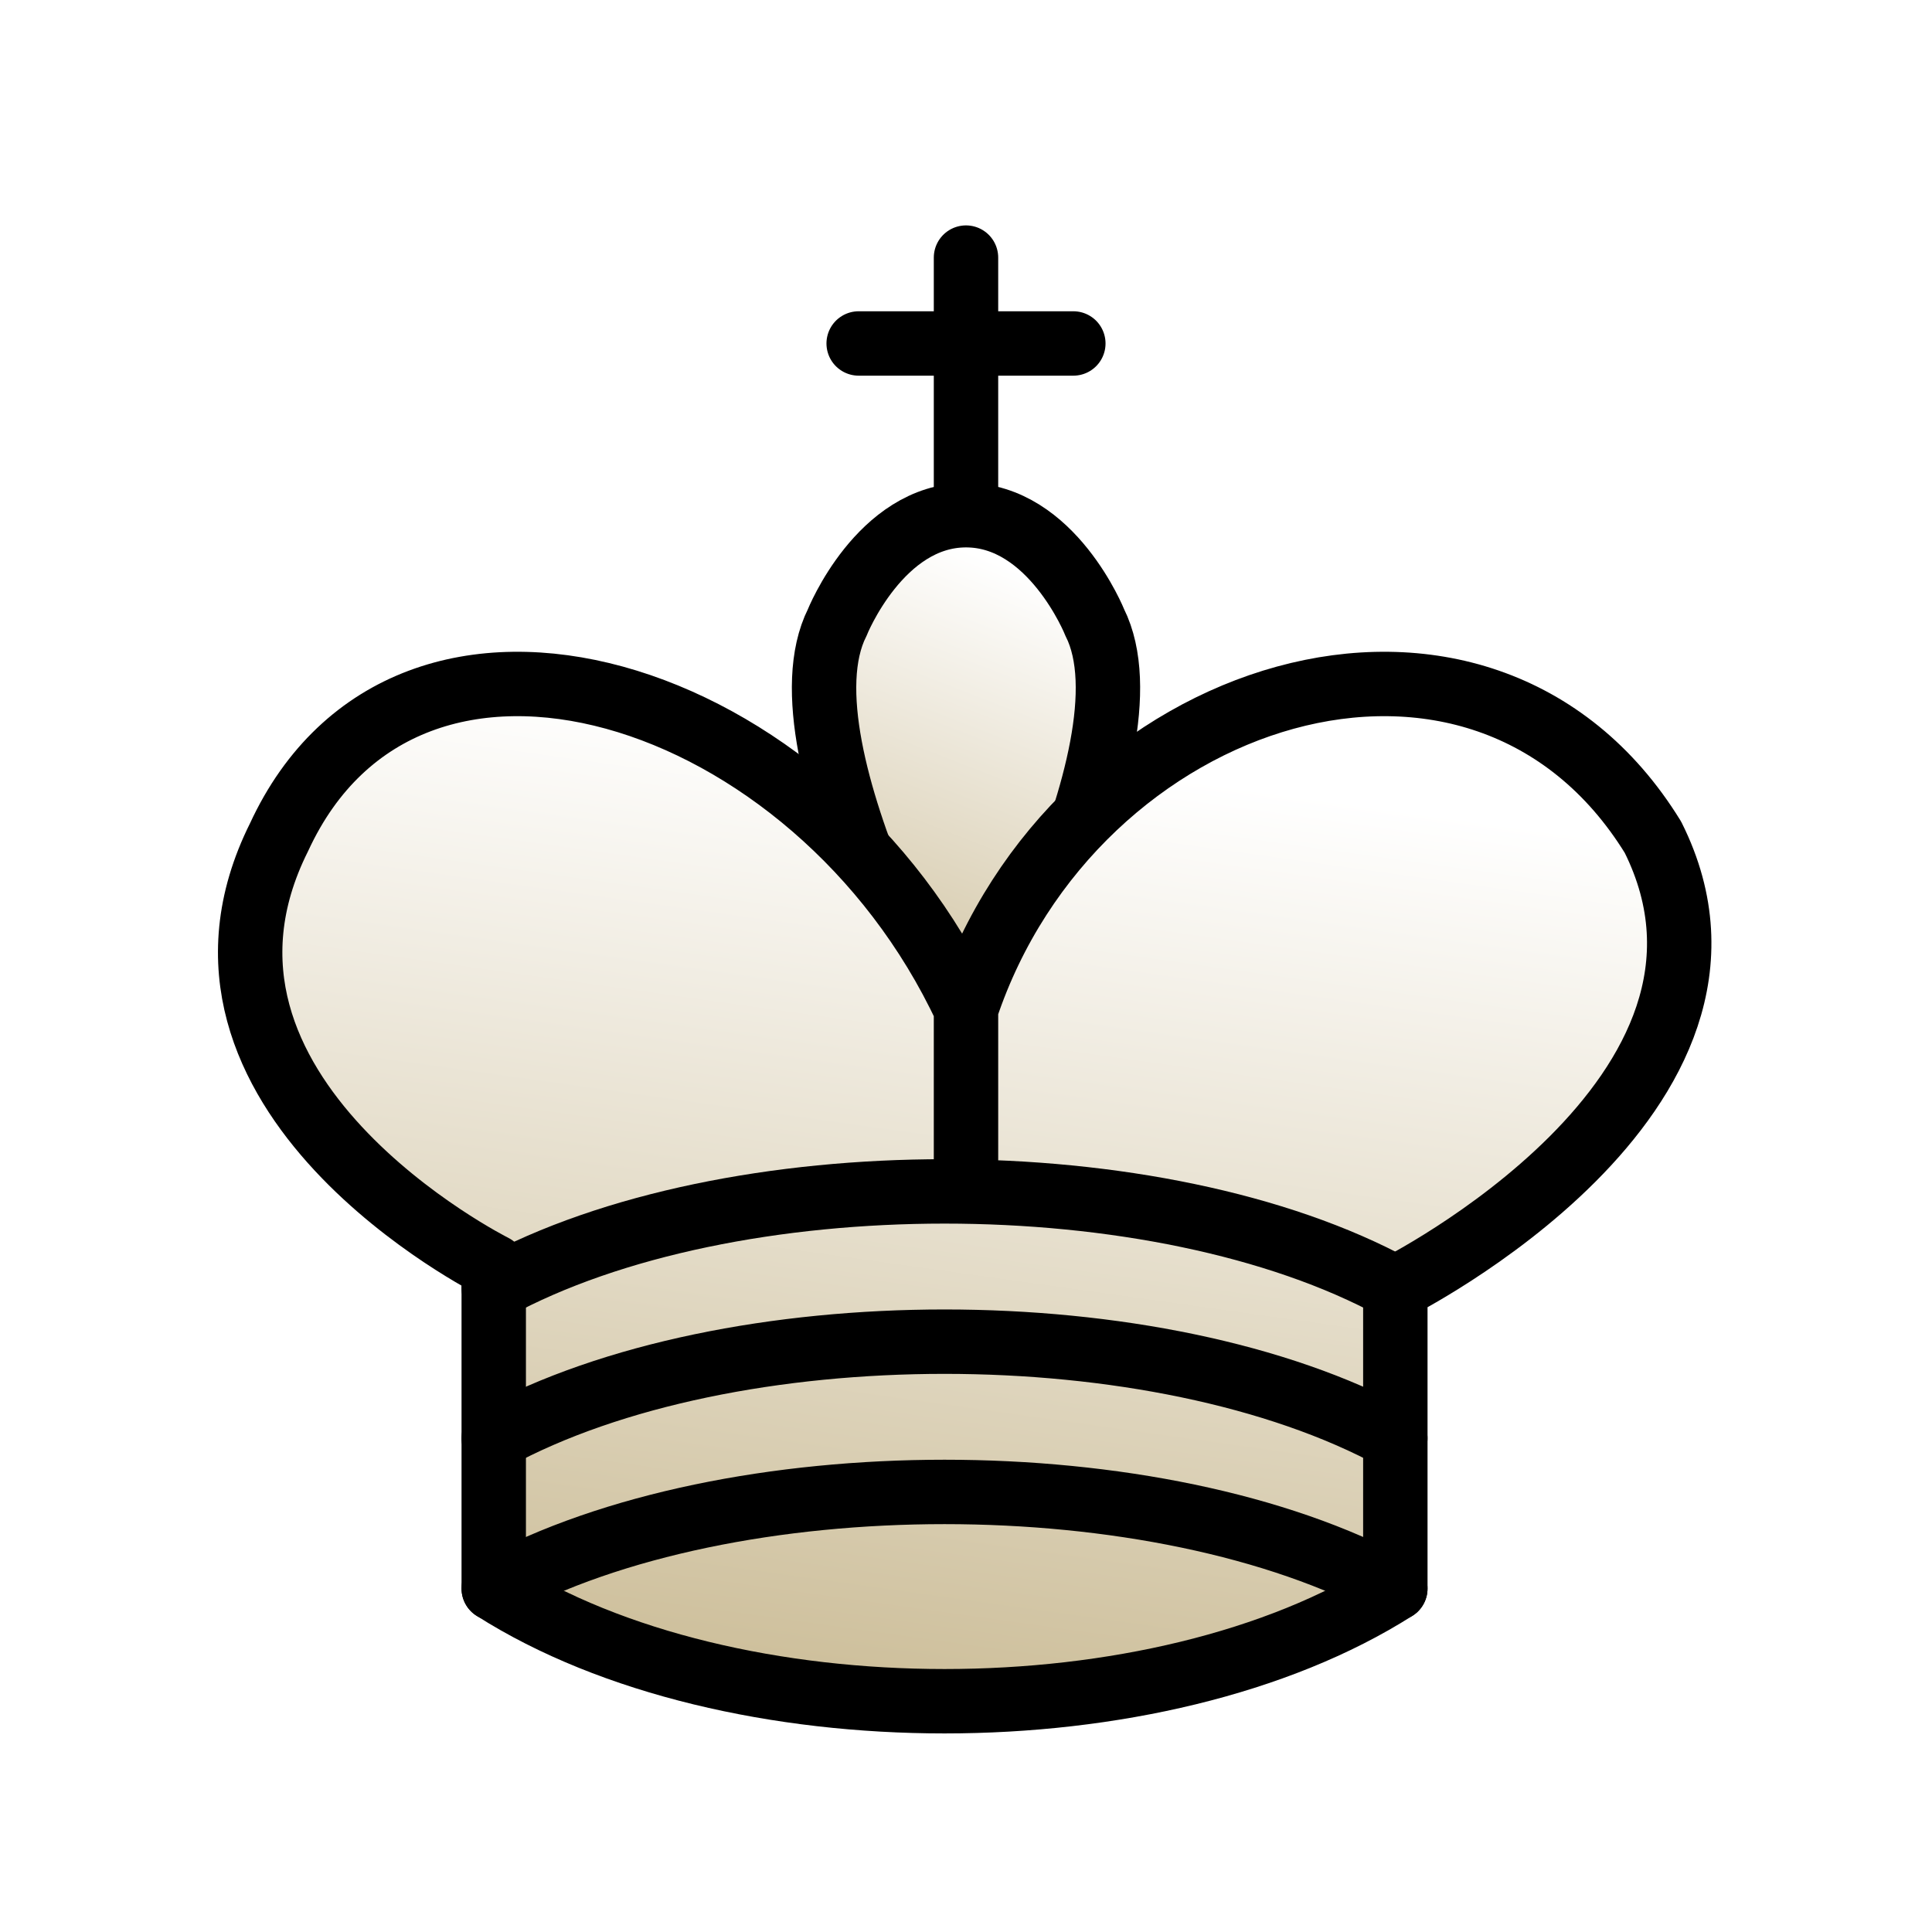
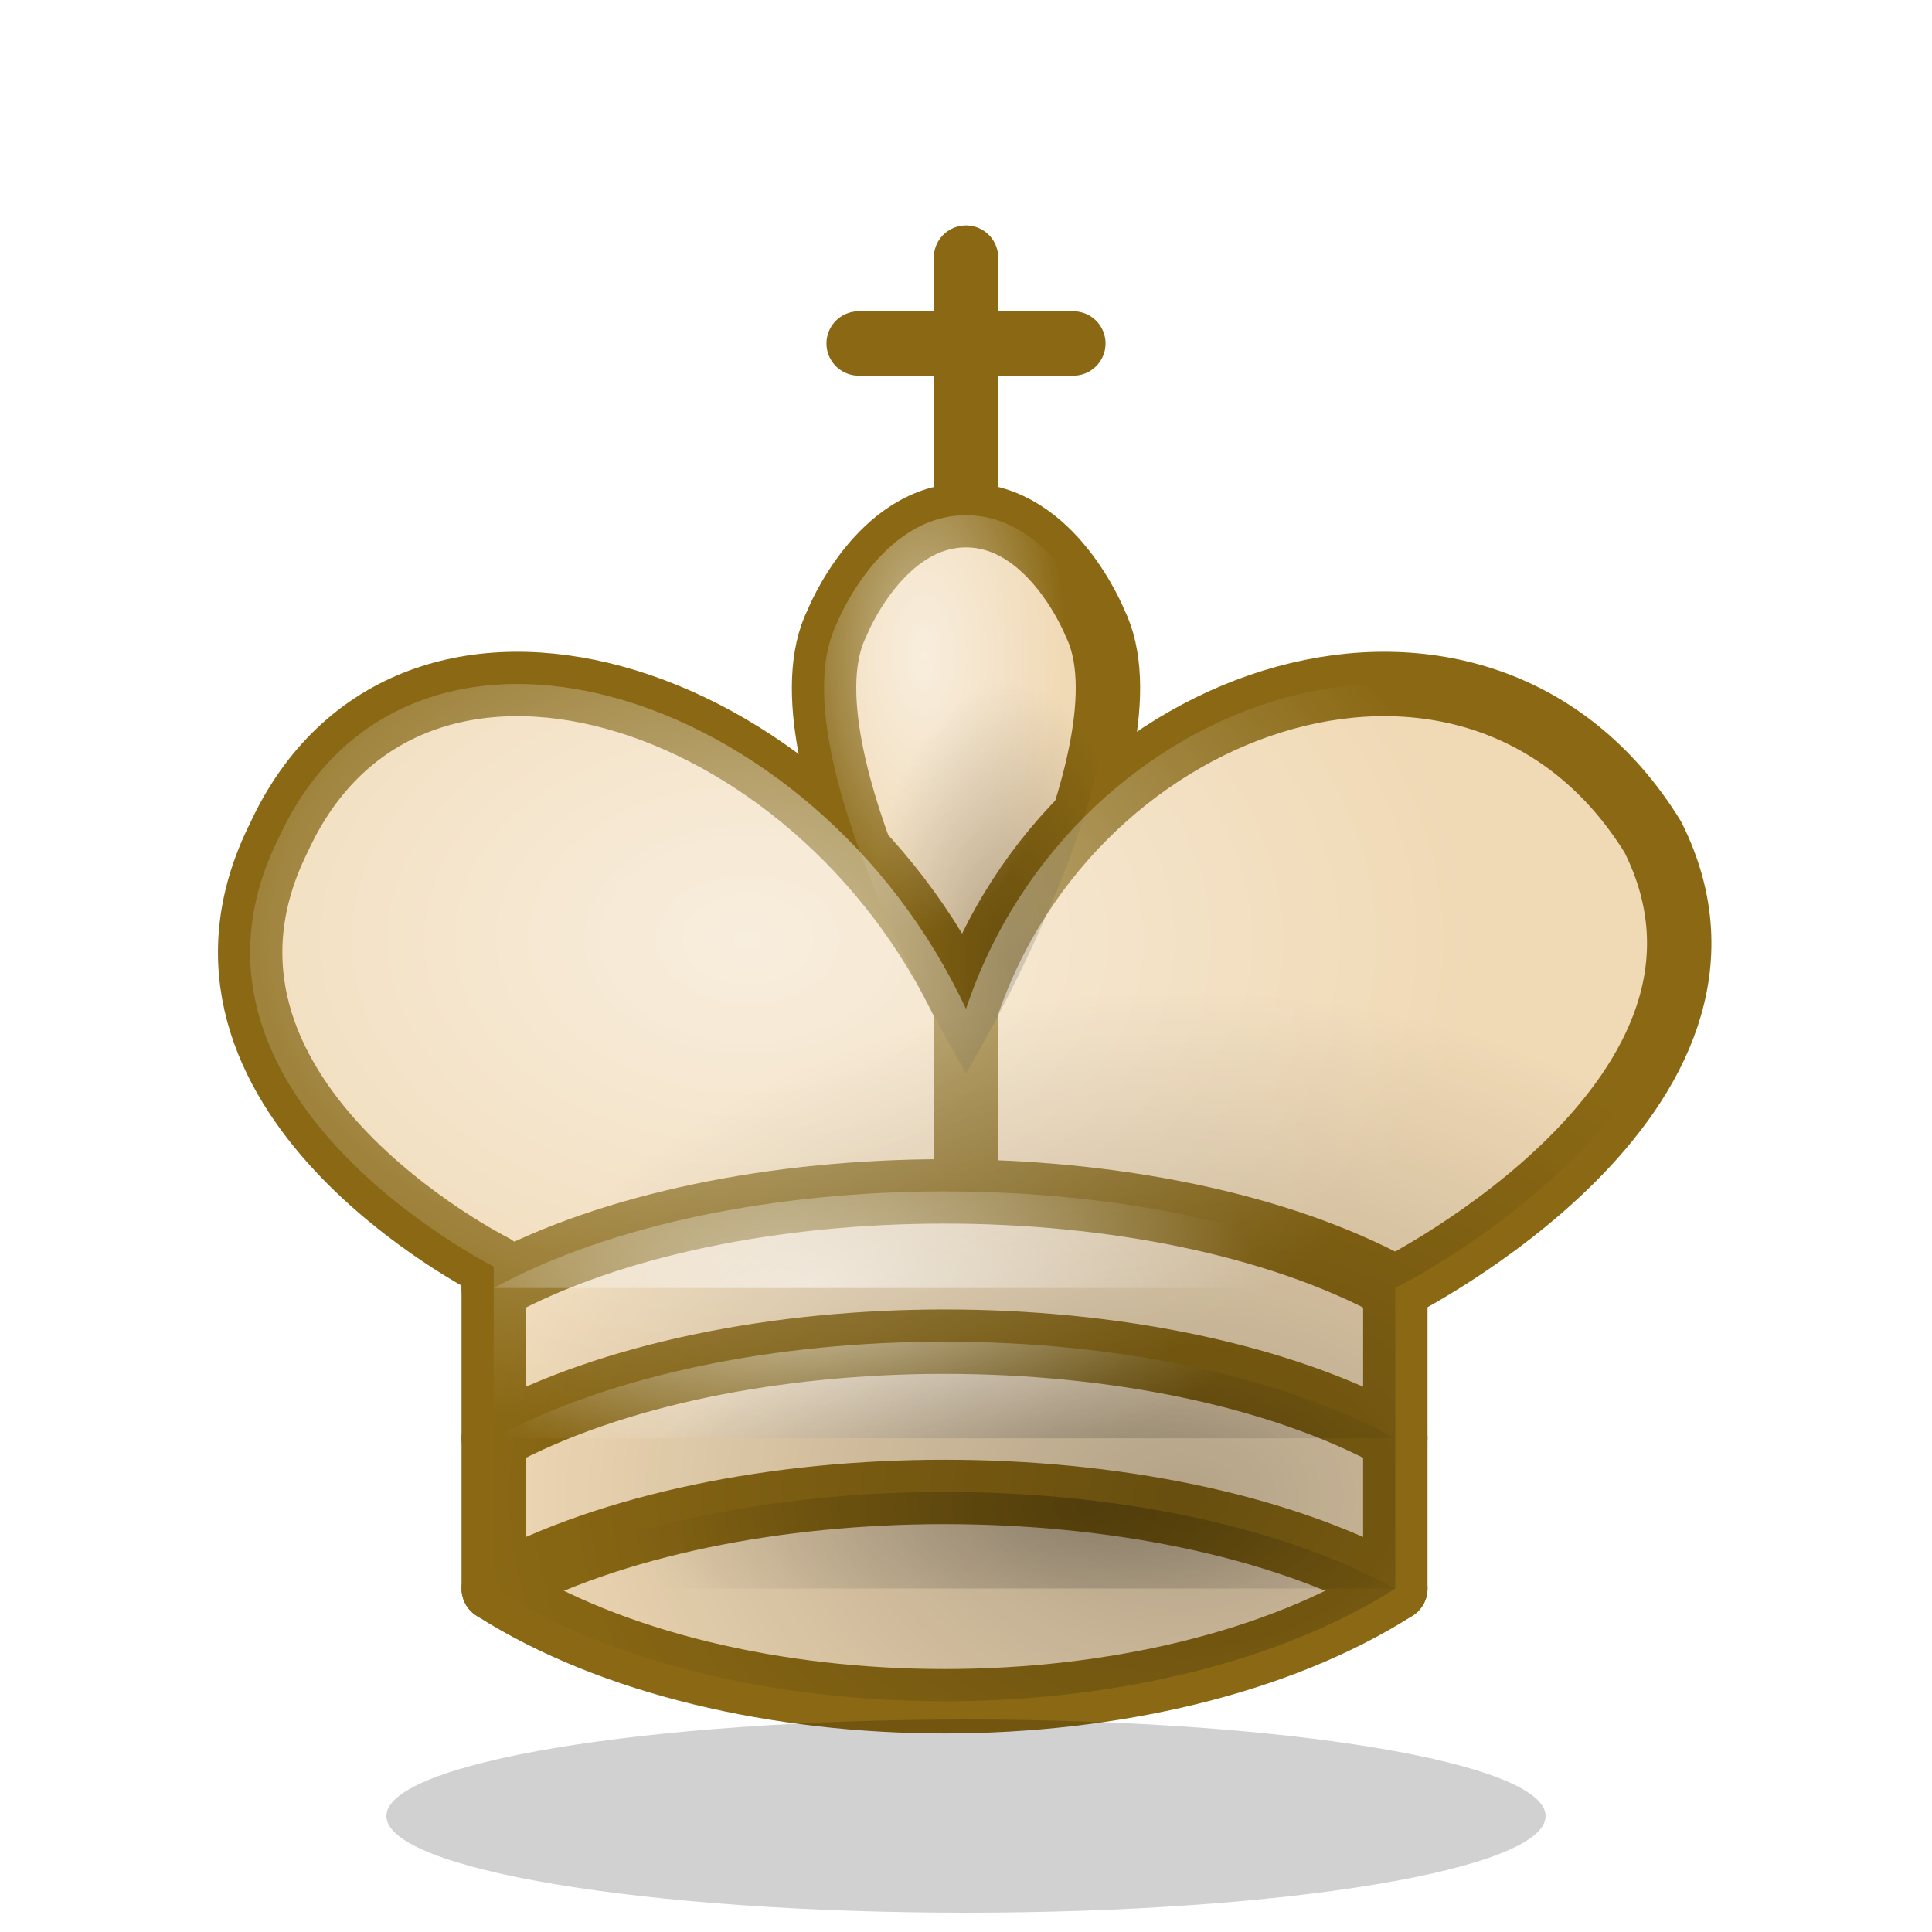
<svg xmlns="http://www.w3.org/2000/svg" viewBox="0 0 45 45">
  <defs>
-     <linearGradient id="wGrad" x1="0.2" y1="0" x2="0" y2="1">
-       <stop offset="0%" stop-color="#ffffff" />
-       <stop offset="100%" stop-color="#c8b890" />
-     </linearGradient>
+     <radialGradient id="hl" cx="35%" cy="25%" r="50%" gradientUnits="objectBoundingBox">
+       <stop offset="0%" stop-color="#ffffff" stop-opacity="0.55" />
+       <stop offset="100%" stop-color="#ffffff" stop-opacity="0" />
+     </radialGradient>
+     <radialGradient id="sh" cx="65%" cy="80%" r="50%" gradientUnits="objectBoundingBox">
+       <stop offset="0%" stop-color="#000000" stop-opacity="0.25" />
+       <stop offset="100%" stop-color="#000000" stop-opacity="0" />
+     </radialGradient>
  </defs>
-   <g fill="none" fill-rule="evenodd" stroke="#000" stroke-linecap="round" stroke-linejoin="round" stroke-width="1.5">
+   <g fill="none" fill-rule="evenodd" stroke="#8B6914" stroke-linecap="round" stroke-linejoin="round" stroke-width="1.5">
    <path stroke-linejoin="miter" d="M22.5 11.63V6M20 8h5" />
-     <path fill="url(#wGrad)" stroke-linecap="butt" stroke-linejoin="miter" d="M22.5 25s4.5-7.5 3-10.5c0 0-1-2.5-3-2.5s-3 2.5-3 2.5c-1.5 3 3 10.5 3 10.5" />
-     <path fill="url(#wGrad)" d="M11.5 37c5.5 3.5 15.5 3.5 21 0v-7s9-4.5 6-10.5c-4-6.5-13.5-3.5-16 4V27v-3.5c-3.5-7.5-13-10.5-16-4-3 6 5 10 5 10z" />
+     <path fill="#f0d9b5" stroke-linecap="butt" stroke-linejoin="miter" d="M22.5 25s4.5-7.5 3-10.5c0 0-1-2.5-3-2.5s-3 2.5-3 2.5c-1.5 3 3 10.5 3 10.5" />
+     <path fill="#f0d9b5" d="M11.5 37c5.5 3.5 15.5 3.5 21 0v-7s9-4.5 6-10.5c-4-6.5-13.5-3.5-16 4V27v-3.5c-3.5-7.5-13-10.5-16-4-3 6 5 10 5 10z" />
    <path d="M11.5 30c5.5-3 15.5-3 21 0m-21 3.5c5.5-3 15.5-3 21 0m-21 3.5c5.5-3 15.5-3 21 0" />
  </g>
+   <ellipse cx="50%" cy="94%" rx="30%" ry="5%" fill="rgba(0,0,0,0.18)" />
+   <path d="M22.5 11.63V6M20 8h5" fill="url(#hl)" stroke="none" />
+   <path d="M22.5 11.63V6M20 8h5" fill="url(#sh)" stroke="none" />
+   <path d="M22.5 25s4.5-7.5 3-10.5c0 0-1-2.5-3-2.5s-3 2.5-3 2.5c-1.5 3 3 10.5 3 10.5" fill="url(#hl)" stroke="none" />
+   <path d="M22.5 25s4.5-7.5 3-10.5c0 0-1-2.5-3-2.5s-3 2.5-3 2.5c-1.5 3 3 10.5 3 10.5" fill="url(#sh)" stroke="none" />
+   <path d="M11.5 37c5.5 3.5 15.5 3.5 21 0v-7s9-4.5 6-10.5c-4-6.5-13.5-3.5-16 4V27v-3.5c-3.5-7.5-13-10.5-16-4-3 6 5 10 5 10z" fill="url(#hl)" stroke="none" />
+   <path d="M11.5 37c5.5 3.5 15.5 3.5 21 0v-7s9-4.5 6-10.5c-4-6.5-13.5-3.5-16 4V27v-3.5c-3.5-7.5-13-10.5-16-4-3 6 5 10 5 10z" fill="url(#sh)" stroke="none" />
+   <path d="M11.5 30c5.5-3 15.5-3 21 0m-21 3.5c5.5-3 15.5-3 21 0m-21 3.5c5.5-3 15.5-3 21 0" fill="url(#hl)" stroke="none" />
+   <path d="M11.5 30c5.5-3 15.5-3 21 0m-21 3.5c5.5-3 15.5-3 21 0m-21 3.5c5.5-3 15.5-3 21 0" fill="url(#sh)" stroke="none" />
</svg>
